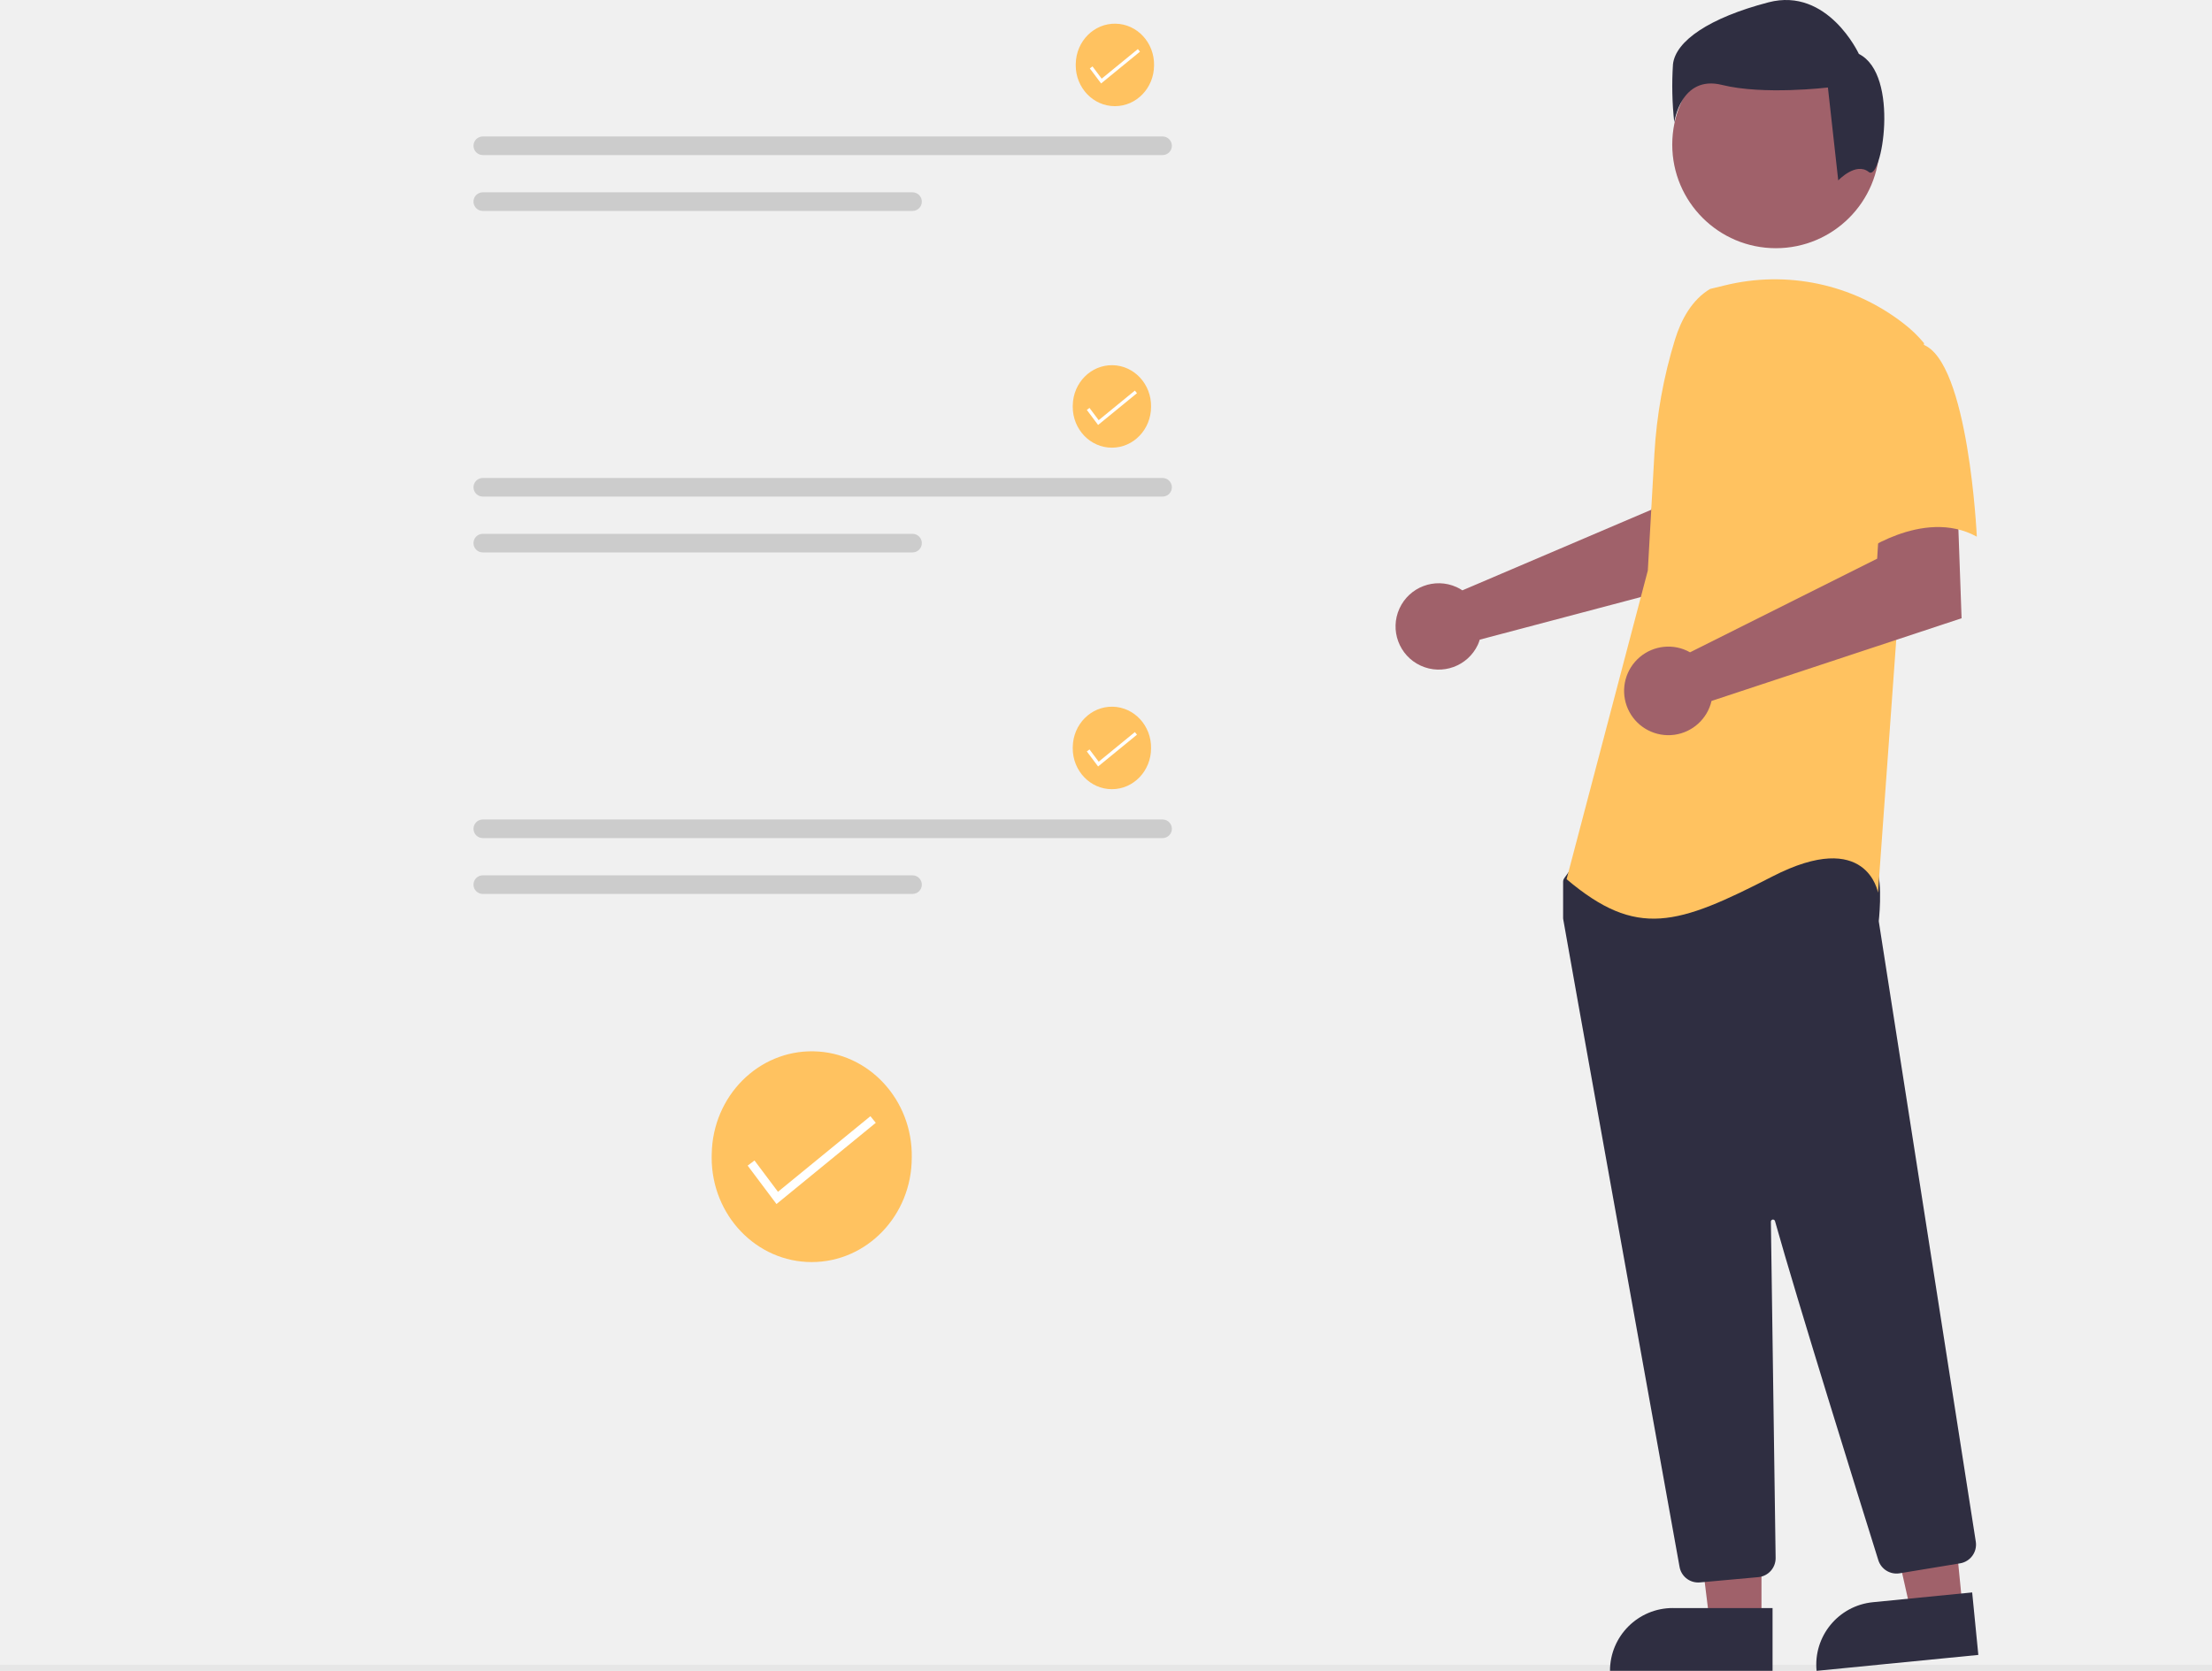
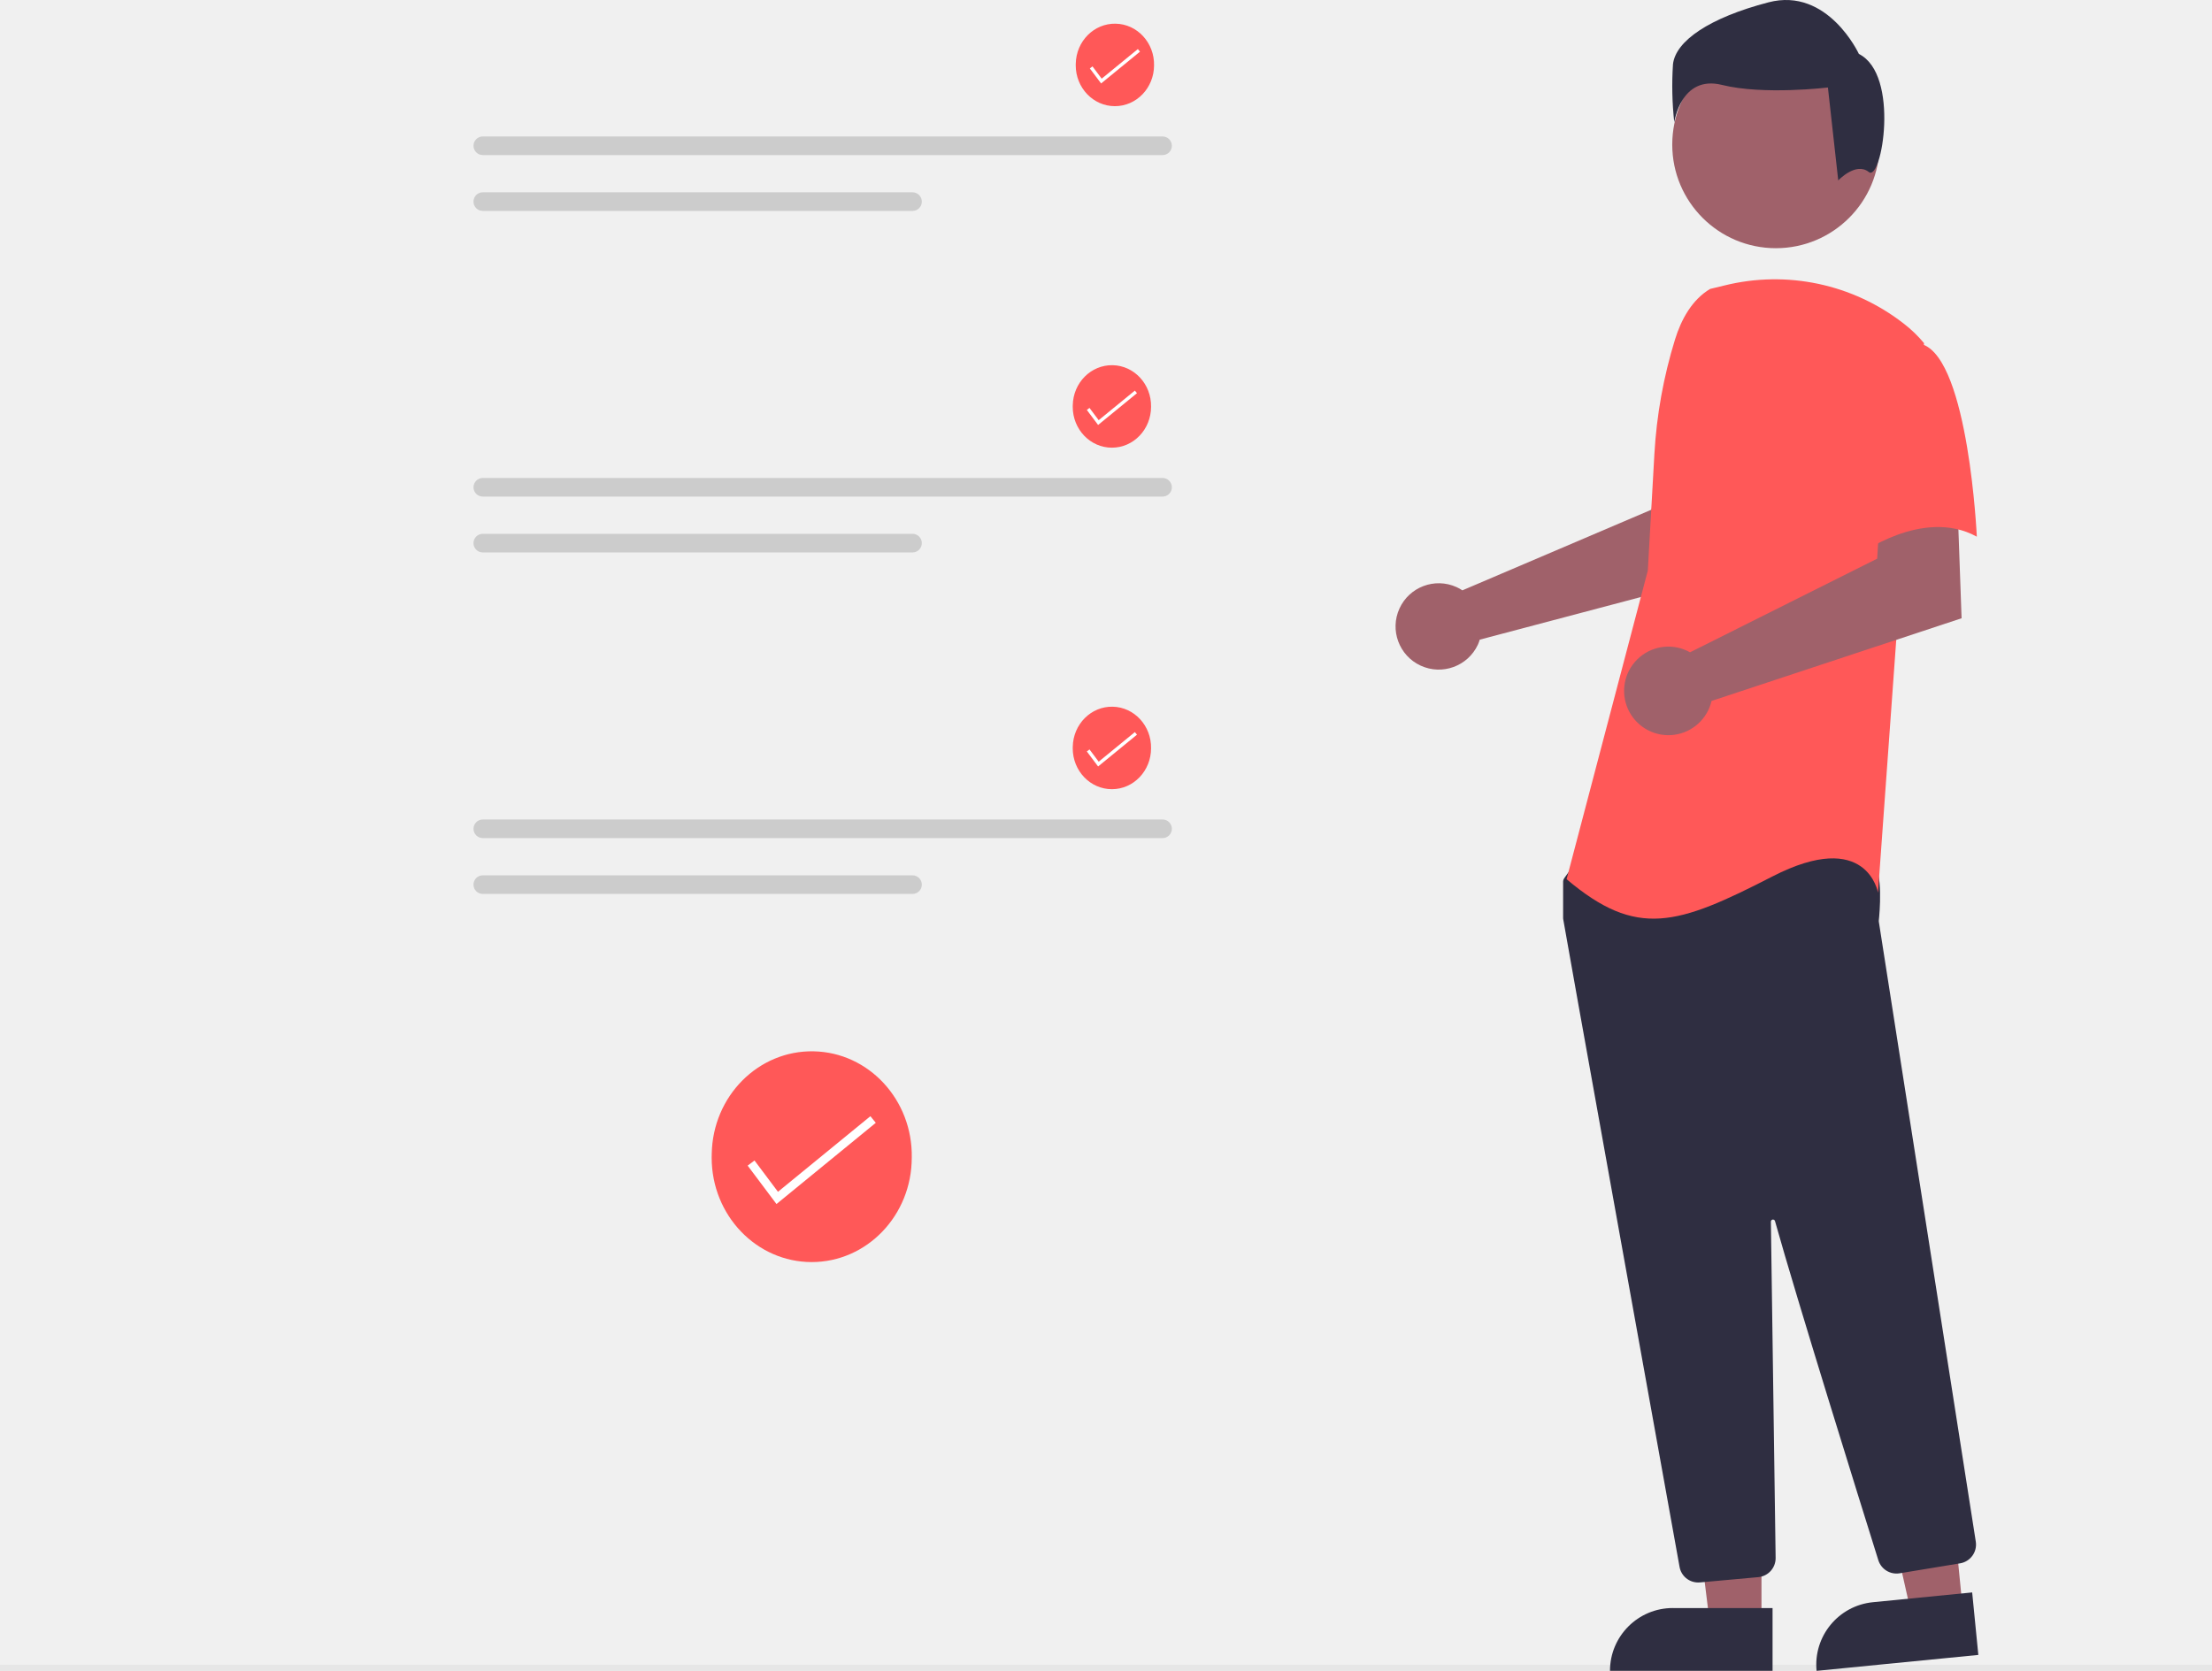
<svg xmlns="http://www.w3.org/2000/svg" data-name="Layer 1" width="738.22" height="557.747" viewBox="0 0 738.22 557.747">
-   <path id="a9afa624-d143-4da3-9790-afb66062e65a-443" data-name="Path 2429" d="M535.174,599.597c0,19.249-14.948,34.854-33.388,34.854s-33.388-15.605-33.388-34.854c0-.436.007-.87.025-1.302.338-19.246,15.563-34.555,34-34.196s33.102,16.253,32.757,35.498Z" transform="translate(-230.89 -213.1568)" fill="#ffc260" />
+   <path id="a9afa624-d143-4da3-9790-afb66062e65a-443" data-name="Path 2429" d="M535.174,599.597c0,19.249-14.948,34.854-33.388,34.854s-33.388-15.605-33.388-34.854c0-.436.007-.87.025-1.302.338-19.246,15.563-34.555,34-34.196s33.102,16.253,32.757,35.498Z" transform="translate(-230.89 -213.1568)" fill="#ff5858" />
  <path id="e3bc7ff1-d70c-4de9-8a31-9e1cd8f5d93e-444" data-name="Path 2431" d="M490.029,615.076l-9.616-12.822,2.277-1.709,7.835,10.446,30.844-25.233,1.803,2.204Z" transform="translate(-230.89 -213.1568)" fill="#fff" />
  <rect id="a7b62467-cb6d-4a33-bede-3daf66fae9b8" data-name="Rectangle 256" y="555.747" width="738.22" height="2" fill="#e6e6e6" />
  <g id="a0df80b4-37f6-4e81-b192-ad058c9b46d3" data-name="Group 24">
    <path id="ab0ed44f-d533-4992-a1b3-ca9ac72248ac-445" data-name="Path 552" d="M716.948,409.114a14.211,14.211,0,0,1,1.987,1.108l63.154-26.954,2.253-16.636,25.235-.155-1.491,38.158-83.357,22.047a14.94,14.94,0,0,1-.631,1.7,14.411,14.411,0,1,1-7.151-19.265Z" transform="translate(-230.89 -213.1568)" fill="#a0616a" />
    <path id="e96706e1-851e-4da2-ad9b-ad313a8c64fc-446" data-name="Path 553" d="M818.754,754.875H801.491l-8.212-66.584h25.477Z" transform="translate(-230.89 -213.1568)" fill="#a0616a" />
    <path id="b540b71d-0f03-4ed3-b276-b3415efc1443-447" data-name="Path 554" d="M789.161,749.943h33.292v20.955H768.199a20.962,20.962,0,0,1,20.962-20.962h0Z" transform="translate(-230.89 -213.1568)" fill="#2f2e41" />
    <path id="b87c34d6-a0a3-40d8-a436-08cd71fc342e-448" data-name="Path 555" d="M885.89,749.997l-17.178,1.69-14.7-65.458,25.355-2.491Z" transform="translate(-230.89 -213.1568)" fill="#a0616a" />
    <path id="bb56473f-8578-4371-8d17-16b3f8ffc95c-449" data-name="Path 556" d="M855.946,747.993l33.126-3.263,2.054,20.857-53.981,5.317a20.958,20.958,0,0,1,18.8-22.911Z" transform="translate(-230.89 -213.1568)" fill="#2f2e41" />
    <circle id="b06ede21-2df7-4399-95f3-667c473f6547" data-name="Ellipse 84" cx="592.669" cy="48.268" r="34.583" fill="#a0616a" />
    <path id="e3edd339-fa60-4375-a5a7-b8711a5f77a0-450" data-name="Path 557" d="M797.633,741.409a6.3,6.3,0,0,1-6.217-5.21c-8.929-49.59-38.141-211.772-38.84-216.268a1.991,1.991,0,0,1-.023-.312V507.525a2.1,2.1,0,0,1,.393-1.228l3.858-5.4a2.082,2.082,0,0,1,1.611-.88c22-1.031,94.036-4.054,97.516.294h0c3.495,4.365,2.253,17.611,1.971,20.22l.014.272,32.366,206.982a6.353,6.353,0,0,1-5.233,7.23l-20.214,3.33a6.366,6.366,0,0,1-7.076-4.355c-6.252-19.978-27.216-87.184-34.482-113.19a.7.7,0,0,0-1.381.2c.363,24.79,1.24,88.036,1.549,109.881l.032,2.353a6.362,6.362,0,0,1-5.763,6.387l-19.492,1.766A5.875,5.875,0,0,1,797.633,741.409Z" transform="translate(-230.89 -213.1568)" fill="#2f2e41" />
-     <path id="fafafea0-d187-42ce-9adc-60692d5c21c2-451" data-name="Path 99" d="M801.611,309.607c-6.035,3.588-9.647,10.18-11.719,16.9a160.073,160.073,0,0,0-6.877,38.241l-2.191,38.86-27.113,103.028c23.5,19.883,37.053,15.363,68.686-.9s35.246,5.422,35.246,5.422l6.325-87.663,9.037-95.793a42.487,42.487,0,0,0-6.846-6.581,69.923,69.923,0,0,0-59.761-12.673Z" transform="translate(-230.89 -213.1568)" fill="#ffc260" />
+     <path id="fafafea0-d187-42ce-9adc-60692d5c21c2-451" data-name="Path 99" d="M801.611,309.607c-6.035,3.588-9.647,10.18-11.719,16.9a160.073,160.073,0,0,0-6.877,38.241l-2.191,38.86-27.113,103.028c23.5,19.883,37.053,15.363,68.686-.9s35.246,5.422,35.246,5.422l6.325-87.663,9.037-95.793a42.487,42.487,0,0,0-6.846-6.581,69.923,69.923,0,0,0-59.761-12.673Z" transform="translate(-230.89 -213.1568)" fill="#ff5858" />
    <path id="bcb42d09-5dc7-4cce-9178-bbabc9608de0-452" data-name="Path 558" d="M792.805,429.921a14.828,14.828,0,0,1,2.112.986l62.447-31.259,1.036-16.933,25.759-1.776,1.38,38.6-83.45,27.6a14.784,14.784,0,1,1-9.283-17.223Z" transform="translate(-230.89 -213.1568)" fill="#a0616a" />
-     <path id="a6b68414-708f-47b2-ba8b-69f9e74523ce-453" data-name="Path 101" d="M872.555,328.133c15.363,5.422,18.071,64.171,18.071,64.171-18.075-9.941-39.765,6.326-39.765,6.326s-4.518-15.365-9.941-35.246a34.54,34.54,0,0,1,7.229-32.535S857.19,322.708,872.555,328.133Z" transform="translate(-230.89 -213.1568)" fill="#ffc260" />
+     <path id="a6b68414-708f-47b2-ba8b-69f9e74523ce-453" data-name="Path 101" d="M872.555,328.133c15.363,5.422,18.071,64.171,18.071,64.171-18.075-9.941-39.765,6.326-39.765,6.326s-4.518-15.365-9.941-35.246a34.54,34.54,0,0,1,7.229-32.535S857.19,322.708,872.555,328.133Z" transform="translate(-230.89 -213.1568)" fill="#ff5858" />
    <path id="bcacc9ce-a4f2-4033-9198-64d9603f2d9b-454" data-name="Path 102" d="M854.562,270.568c-4.309-3.447-10.187,2.816-10.187,2.816l-3.447-31.016s-21.543,2.581-35.334-.862-15.943,12.5-15.943,12.5a110.654,110.654,0,0,1-.431-19.391c.862-7.756,12.064-15.512,31.885-20.683s30.162,17.236,30.162,17.236C865.063,238.057,858.876,274.019,854.562,270.568Z" transform="translate(-230.89 -213.1568)" fill="#2f2e41" />
  </g>
  <path d="M392.02,258.709a3.107,3.107,0,0,0,0,6.214H618.878a3.107,3.107,0,0,0,0-6.214Z" transform="translate(-230.89 -213.1568)" fill="#ccc" />
  <path d="M392.02,277.351a3.107,3.107,0,0,0-.013,6.214H535.429a3.107,3.107,0,1,0,0-6.214Z" transform="translate(-230.89 -213.1568)" fill="#ccc" />
-   <path id="baa6ea24-e79a-410b-95a0-90b7a92ae1c1-455" data-name="Path 2429" d="M616.035,234.956c0,7.534-5.851,13.642-13.068,13.642s-13.068-6.108-13.068-13.642c0-.171.003-.34.01-.51.132-7.533,6.092-13.525,13.308-13.384s12.956,6.361,12.821,13.894Z" transform="translate(-230.89 -213.1568)" fill="#ffc260" />
+   <path id="baa6ea24-e79a-410b-95a0-90b7a92ae1c1-455" data-name="Path 2429" d="M616.035,234.956c0,7.534-5.851,13.642-13.068,13.642s-13.068-6.108-13.068-13.642c0-.171.003-.34.01-.51.132-7.533,6.092-13.525,13.308-13.384s12.956,6.361,12.821,13.894Z" transform="translate(-230.89 -213.1568)" fill="#ff5858" />
  <path id="a0820f47-ad40-463a-872c-13bb80005143-456" data-name="Path 2431" d="M598.365,241.015l-3.764-5.019.891-.669,3.067,4.089,12.073-9.876.706.863Z" transform="translate(-230.89 -213.1568)" fill="#fff" />
  <path d="M392.02,372.709a3.107,3.107,0,0,0,0,6.214H618.878a3.107,3.107,0,0,0,0-6.214Z" transform="translate(-230.89 -213.1568)" fill="#ccc" />
  <path d="M392.02,391.351a3.107,3.107,0,0,0-.013,6.214H535.429a3.107,3.107,0,1,0,0-6.214Z" transform="translate(-230.89 -213.1568)" fill="#ccc" />
-   <path id="b63fc892-67cf-40d0-9003-f173040a559c-457" data-name="Path 2429" d="M615.035,348.956c0,7.534-5.851,13.642-13.068,13.642s-13.068-6.108-13.068-13.642c0-.171.003-.34.01-.51.132-7.533,6.092-13.525,13.308-13.384s12.956,6.361,12.821,13.894Z" transform="translate(-230.89 -213.1568)" fill="#ffc260" />
+   <path id="b63fc892-67cf-40d0-9003-f173040a559c-457" data-name="Path 2429" d="M615.035,348.956c0,7.534-5.851,13.642-13.068,13.642s-13.068-6.108-13.068-13.642c0-.171.003-.34.01-.51.132-7.533,6.092-13.525,13.308-13.384s12.956,6.361,12.821,13.894Z" transform="translate(-230.89 -213.1568)" fill="#ff5858" />
  <path id="b8e61bbe-38fc-40ac-ac8c-5bb63bac7af2-458" data-name="Path 2431" d="M597.365,355.015l-3.764-5.019.891-.669,3.067,4.089,12.073-9.876.706.863Z" transform="translate(-230.89 -213.1568)" fill="#fff" />
  <path d="M392.02,486.709a3.107,3.107,0,0,0,0,6.214H618.878a3.107,3.107,0,0,0,0-6.214Z" transform="translate(-230.89 -213.1568)" fill="#ccc" />
  <path d="M392.02,505.351a3.107,3.107,0,0,0-.013,6.214H535.429a3.107,3.107,0,1,0,0-6.214Z" transform="translate(-230.89 -213.1568)" fill="#ccc" />
-   <path id="f67391c6-f0f4-4d09-a78c-675b0edf0c3b-459" data-name="Path 2429" d="M615.035,462.956c0,7.534-5.851,13.642-13.068,13.642s-13.068-6.108-13.068-13.642c0-.171.003-.34.01-.51.132-7.533,6.092-13.525,13.308-13.384s12.956,6.361,12.821,13.894Z" transform="translate(-230.89 -213.1568)" fill="#ffc260" />
+   <path id="f67391c6-f0f4-4d09-a78c-675b0edf0c3b-459" data-name="Path 2429" d="M615.035,462.956c0,7.534-5.851,13.642-13.068,13.642s-13.068-6.108-13.068-13.642c0-.171.003-.34.01-.51.132-7.533,6.092-13.525,13.308-13.384s12.956,6.361,12.821,13.894Z" transform="translate(-230.89 -213.1568)" fill="#ff5858" />
  <path id="e94ecbaf-2ca7-4fd5-871d-ab097a8f2c0d-460" data-name="Path 2431" d="M597.365,469.015l-3.764-5.019.891-.669,3.067,4.089,12.073-9.876.706.863Z" transform="translate(-230.89 -213.1568)" fill="#fff" />
</svg>
